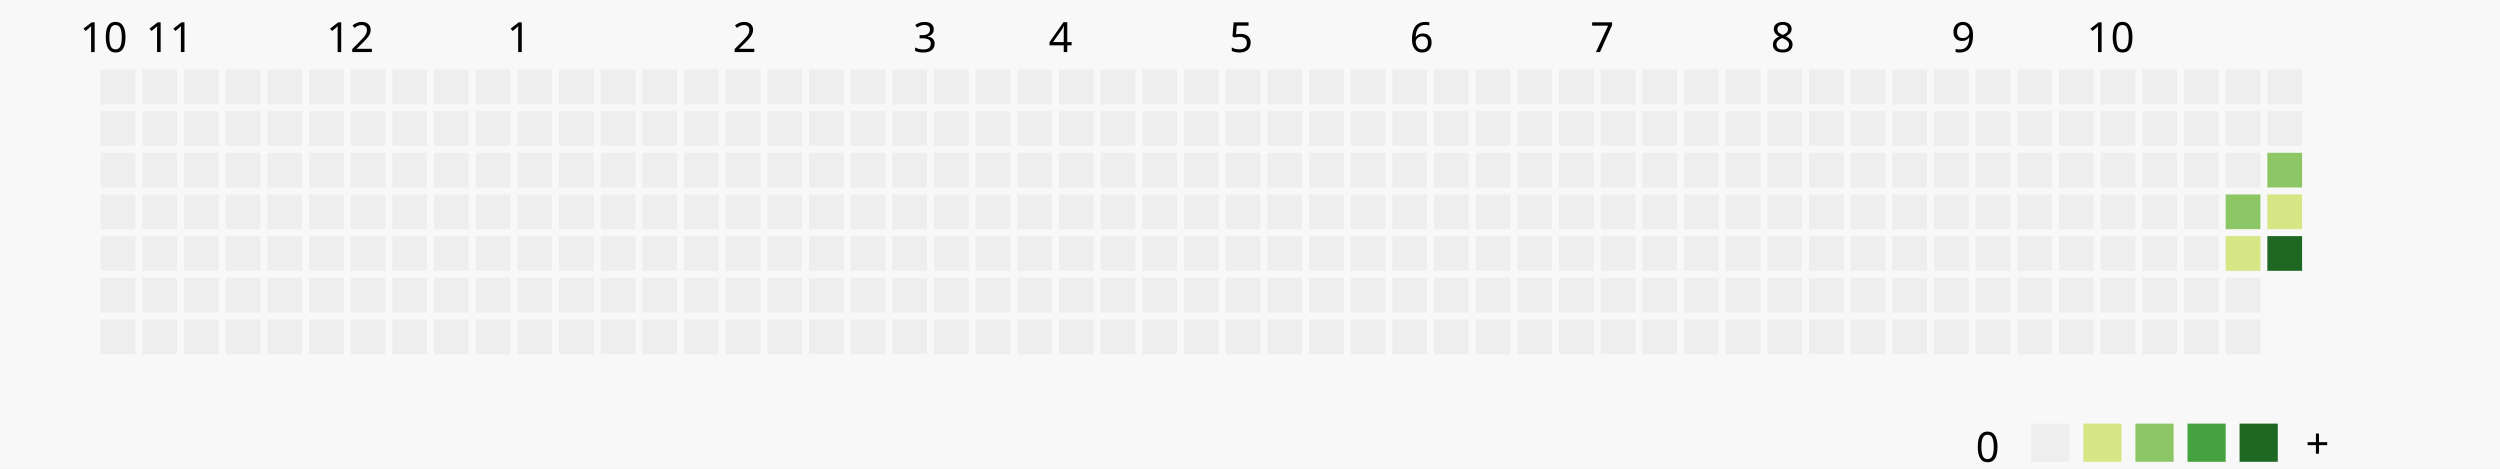
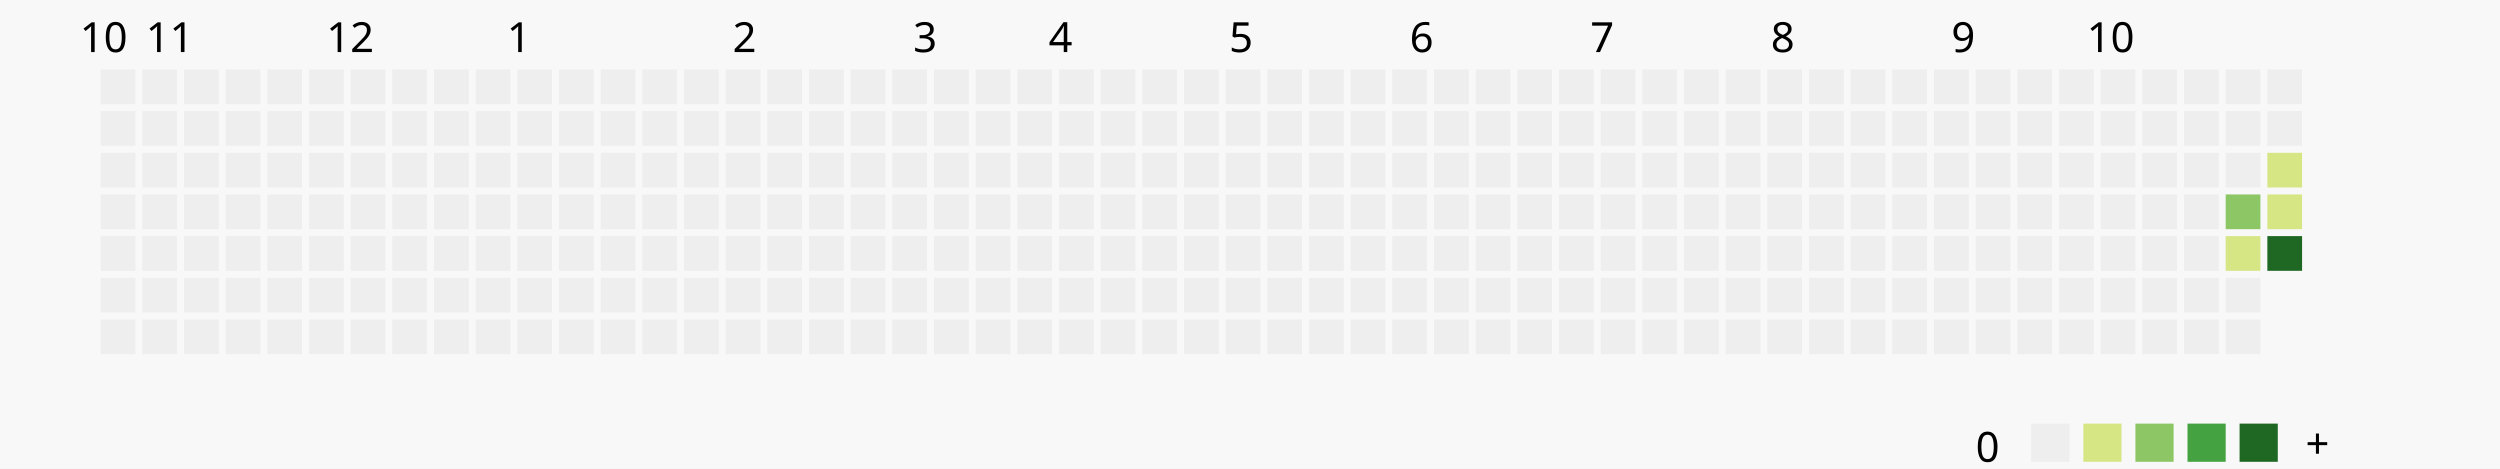
<svg xmlns="http://www.w3.org/2000/svg" width="720" height="135">
  <rect x="0" y="0" width="720" height="135" fill="white" fill-opacity="0.5" stroke="none" />
  <g transform="translate(16, 20)">
    <g transform="translate(0, 0)">
      <rect class="day" width="10" height="10" x="13" y="0" fill="#eeeeee" data-count="0" data-date="2017-10-22" />
      <rect class="day" width="10" height="10" x="13" y="12" fill="#eeeeee" data-count="0" data-date="2017-10-23" />
      <rect class="day" width="10" height="10" x="13" y="24" fill="#eeeeee" data-count="0" data-date="2017-10-24" />
      <rect class="day" width="10" height="10" x="13" y="36" fill="#eeeeee" data-count="0" data-date="2017-10-25" />
      <rect class="day" width="10" height="10" x="13" y="48" fill="#eeeeee" data-count="0" data-date="2017-10-26" />
      <rect class="day" width="10" height="10" x="13" y="60" fill="#eeeeee" data-count="0" data-date="2017-10-27" />
      <rect class="day" width="10" height="10" x="13" y="72" fill="#eeeeee" data-count="0" data-date="2017-10-28" />
    </g>
    <g transform="translate(13, 0)">
      <rect class="day" width="10" height="10" x="12" y="0" fill="#eeeeee" data-count="0" data-date="2017-10-29" />
      <rect class="day" width="10" height="10" x="12" y="12" fill="#eeeeee" data-count="0" data-date="2017-10-30" />
      <rect class="day" width="10" height="10" x="12" y="24" fill="#eeeeee" data-count="0" data-date="2017-10-31" />
      <rect class="day" width="10" height="10" x="12" y="36" fill="#eeeeee" data-count="0" data-date="2017-11-01" />
      <rect class="day" width="10" height="10" x="12" y="48" fill="#eeeeee" data-count="0" data-date="2017-11-02" />
      <rect class="day" width="10" height="10" x="12" y="60" fill="#eeeeee" data-count="0" data-date="2017-11-03" />
      <rect class="day" width="10" height="10" x="12" y="72" fill="#eeeeee" data-count="0" data-date="2017-11-04" />
    </g>
    <g transform="translate(26, 0)">
      <rect class="day" width="10" height="10" x="11" y="0" fill="#eeeeee" data-count="0" data-date="2017-11-05" />
      <rect class="day" width="10" height="10" x="11" y="12" fill="#eeeeee" data-count="0" data-date="2017-11-06" />
      <rect class="day" width="10" height="10" x="11" y="24" fill="#eeeeee" data-count="0" data-date="2017-11-07" />
      <rect class="day" width="10" height="10" x="11" y="36" fill="#eeeeee" data-count="0" data-date="2017-11-08" />
      <rect class="day" width="10" height="10" x="11" y="48" fill="#eeeeee" data-count="0" data-date="2017-11-09" />
      <rect class="day" width="10" height="10" x="11" y="60" fill="#eeeeee" data-count="0" data-date="2017-11-10" />
      <rect class="day" width="10" height="10" x="11" y="72" fill="#eeeeee" data-count="0" data-date="2017-11-11" />
    </g>
    <g transform="translate(39, 0)">
      <rect class="day" width="10" height="10" x="10" y="0" fill="#eeeeee" data-count="0" data-date="2017-11-12" />
      <rect class="day" width="10" height="10" x="10" y="12" fill="#eeeeee" data-count="0" data-date="2017-11-13" />
      <rect class="day" width="10" height="10" x="10" y="24" fill="#eeeeee" data-count="0" data-date="2017-11-14" />
      <rect class="day" width="10" height="10" x="10" y="36" fill="#eeeeee" data-count="0" data-date="2017-11-15" />
      <rect class="day" width="10" height="10" x="10" y="48" fill="#eeeeee" data-count="0" data-date="2017-11-16" />
      <rect class="day" width="10" height="10" x="10" y="60" fill="#eeeeee" data-count="0" data-date="2017-11-17" />
      <rect class="day" width="10" height="10" x="10" y="72" fill="#eeeeee" data-count="0" data-date="2017-11-18" />
    </g>
    <g transform="translate(52, 0)">
      <rect class="day" width="10" height="10" x="9" y="0" fill="#eeeeee" data-count="0" data-date="2017-11-19" />
      <rect class="day" width="10" height="10" x="9" y="12" fill="#eeeeee" data-count="0" data-date="2017-11-20" />
      <rect class="day" width="10" height="10" x="9" y="24" fill="#eeeeee" data-count="0" data-date="2017-11-21" />
      <rect class="day" width="10" height="10" x="9" y="36" fill="#eeeeee" data-count="0" data-date="2017-11-22" />
      <rect class="day" width="10" height="10" x="9" y="48" fill="#eeeeee" data-count="0" data-date="2017-11-23" />
      <rect class="day" width="10" height="10" x="9" y="60" fill="#eeeeee" data-count="0" data-date="2017-11-24" />
      <rect class="day" width="10" height="10" x="9" y="72" fill="#eeeeee" data-count="0" data-date="2017-11-25" />
    </g>
    <g transform="translate(65, 0)">
      <rect class="day" width="10" height="10" x="8" y="0" fill="#eeeeee" data-count="0" data-date="2017-11-26" />
      <rect class="day" width="10" height="10" x="8" y="12" fill="#eeeeee" data-count="0" data-date="2017-11-27" />
      <rect class="day" width="10" height="10" x="8" y="24" fill="#eeeeee" data-count="0" data-date="2017-11-28" />
      <rect class="day" width="10" height="10" x="8" y="36" fill="#eeeeee" data-count="0" data-date="2017-11-29" />
      <rect class="day" width="10" height="10" x="8" y="48" fill="#eeeeee" data-count="0" data-date="2017-11-30" />
      <rect class="day" width="10" height="10" x="8" y="60" fill="#eeeeee" data-count="0" data-date="2017-12-01" />
      <rect class="day" width="10" height="10" x="8" y="72" fill="#eeeeee" data-count="0" data-date="2017-12-02" />
    </g>
    <g transform="translate(78, 0)">
      <rect class="day" width="10" height="10" x="7" y="0" fill="#eeeeee" data-count="0" data-date="2017-12-03" />
      <rect class="day" width="10" height="10" x="7" y="12" fill="#eeeeee" data-count="0" data-date="2017-12-04" />
      <rect class="day" width="10" height="10" x="7" y="24" fill="#eeeeee" data-count="0" data-date="2017-12-05" />
      <rect class="day" width="10" height="10" x="7" y="36" fill="#eeeeee" data-count="0" data-date="2017-12-06" />
      <rect class="day" width="10" height="10" x="7" y="48" fill="#eeeeee" data-count="0" data-date="2017-12-07" />
      <rect class="day" width="10" height="10" x="7" y="60" fill="#eeeeee" data-count="0" data-date="2017-12-08" />
      <rect class="day" width="10" height="10" x="7" y="72" fill="#eeeeee" data-count="0" data-date="2017-12-09" />
    </g>
    <g transform="translate(91, 0)">
      <rect class="day" width="10" height="10" x="6" y="0" fill="#eeeeee" data-count="0" data-date="2017-12-10" />
      <rect class="day" width="10" height="10" x="6" y="12" fill="#eeeeee" data-count="0" data-date="2017-12-11" />
      <rect class="day" width="10" height="10" x="6" y="24" fill="#eeeeee" data-count="0" data-date="2017-12-12" />
      <rect class="day" width="10" height="10" x="6" y="36" fill="#eeeeee" data-count="0" data-date="2017-12-13" />
      <rect class="day" width="10" height="10" x="6" y="48" fill="#eeeeee" data-count="0" data-date="2017-12-14" />
      <rect class="day" width="10" height="10" x="6" y="60" fill="#eeeeee" data-count="0" data-date="2017-12-15" />
      <rect class="day" width="10" height="10" x="6" y="72" fill="#eeeeee" data-count="0" data-date="2017-12-16" />
    </g>
    <g transform="translate(104, 0)">
      <rect class="day" width="10" height="10" x="5" y="0" fill="#eeeeee" data-count="0" data-date="2017-12-17" />
      <rect class="day" width="10" height="10" x="5" y="12" fill="#eeeeee" data-count="0" data-date="2017-12-18" />
      <rect class="day" width="10" height="10" x="5" y="24" fill="#eeeeee" data-count="0" data-date="2017-12-19" />
      <rect class="day" width="10" height="10" x="5" y="36" fill="#eeeeee" data-count="0" data-date="2017-12-20" />
      <rect class="day" width="10" height="10" x="5" y="48" fill="#eeeeee" data-count="0" data-date="2017-12-21" />
      <rect class="day" width="10" height="10" x="5" y="60" fill="#eeeeee" data-count="0" data-date="2017-12-22" />
      <rect class="day" width="10" height="10" x="5" y="72" fill="#eeeeee" data-count="0" data-date="2017-12-23" />
    </g>
    <g transform="translate(117, 0)">
      <rect class="day" width="10" height="10" x="4" y="0" fill="#eeeeee" data-count="0" data-date="2017-12-24" />
      <rect class="day" width="10" height="10" x="4" y="12" fill="#eeeeee" data-count="0" data-date="2017-12-25" />
      <rect class="day" width="10" height="10" x="4" y="24" fill="#eeeeee" data-count="0" data-date="2017-12-26" />
      <rect class="day" width="10" height="10" x="4" y="36" fill="#eeeeee" data-count="0" data-date="2017-12-27" />
      <rect class="day" width="10" height="10" x="4" y="48" fill="#eeeeee" data-count="0" data-date="2017-12-28" />
      <rect class="day" width="10" height="10" x="4" y="60" fill="#eeeeee" data-count="0" data-date="2017-12-29" />
      <rect class="day" width="10" height="10" x="4" y="72" fill="#eeeeee" data-count="0" data-date="2017-12-30" />
    </g>
    <g transform="translate(130, 0)">
      <rect class="day" width="10" height="10" x="3" y="0" fill="#eeeeee" data-count="0" data-date="2017-12-31" />
      <rect class="day" width="10" height="10" x="3" y="12" fill="#eeeeee" data-count="0" data-date="2018-01-01" />
      <rect class="day" width="10" height="10" x="3" y="24" fill="#eeeeee" data-count="0" data-date="2018-01-02" />
      <rect class="day" width="10" height="10" x="3" y="36" fill="#eeeeee" data-count="0" data-date="2018-01-03" />
      <rect class="day" width="10" height="10" x="3" y="48" fill="#eeeeee" data-count="0" data-date="2018-01-04" />
      <rect class="day" width="10" height="10" x="3" y="60" fill="#eeeeee" data-count="0" data-date="2018-01-05" />
      <rect class="day" width="10" height="10" x="3" y="72" fill="#eeeeee" data-count="0" data-date="2018-01-06" />
    </g>
    <g transform="translate(143, 0)">
      <rect class="day" width="10" height="10" x="2" y="0" fill="#eeeeee" data-count="0" data-date="2018-01-07" />
      <rect class="day" width="10" height="10" x="2" y="12" fill="#eeeeee" data-count="0" data-date="2018-01-08" />
      <rect class="day" width="10" height="10" x="2" y="24" fill="#eeeeee" data-count="0" data-date="2018-01-09" />
      <rect class="day" width="10" height="10" x="2" y="36" fill="#eeeeee" data-count="0" data-date="2018-01-10" />
      <rect class="day" width="10" height="10" x="2" y="48" fill="#eeeeee" data-count="0" data-date="2018-01-11" />
      <rect class="day" width="10" height="10" x="2" y="60" fill="#eeeeee" data-count="0" data-date="2018-01-12" />
      <rect class="day" width="10" height="10" x="2" y="72" fill="#eeeeee" data-count="0" data-date="2018-01-13" />
    </g>
    <g transform="translate(156, 0)">
      <rect class="day" width="10" height="10" x="1" y="0" fill="#eeeeee" data-count="0" data-date="2018-01-14" />
      <rect class="day" width="10" height="10" x="1" y="12" fill="#eeeeee" data-count="0" data-date="2018-01-15" />
      <rect class="day" width="10" height="10" x="1" y="24" fill="#eeeeee" data-count="0" data-date="2018-01-16" />
      <rect class="day" width="10" height="10" x="1" y="36" fill="#eeeeee" data-count="0" data-date="2018-01-17" />
      <rect class="day" width="10" height="10" x="1" y="48" fill="#eeeeee" data-count="0" data-date="2018-01-18" />
      <rect class="day" width="10" height="10" x="1" y="60" fill="#eeeeee" data-count="0" data-date="2018-01-19" />
      <rect class="day" width="10" height="10" x="1" y="72" fill="#eeeeee" data-count="0" data-date="2018-01-20" />
    </g>
    <g transform="translate(169, 0)">
      <rect class="day" width="10" height="10" x="0" y="0" fill="#eeeeee" data-count="0" data-date="2018-01-21" />
      <rect class="day" width="10" height="10" x="0" y="12" fill="#eeeeee" data-count="0" data-date="2018-01-22" />
      <rect class="day" width="10" height="10" x="0" y="24" fill="#eeeeee" data-count="0" data-date="2018-01-23" />
      <rect class="day" width="10" height="10" x="0" y="36" fill="#eeeeee" data-count="0" data-date="2018-01-24" />
      <rect class="day" width="10" height="10" x="0" y="48" fill="#eeeeee" data-count="0" data-date="2018-01-25" />
      <rect class="day" width="10" height="10" x="0" y="60" fill="#eeeeee" data-count="0" data-date="2018-01-26" />
      <rect class="day" width="10" height="10" x="0" y="72" fill="#eeeeee" data-count="0" data-date="2018-01-27" />
    </g>
    <g transform="translate(182, 0)">
      <rect class="day" width="10" height="10" x="-1" y="0" fill="#eeeeee" data-count="0" data-date="2018-01-28" />
      <rect class="day" width="10" height="10" x="-1" y="12" fill="#eeeeee" data-count="0" data-date="2018-01-29" />
      <rect class="day" width="10" height="10" x="-1" y="24" fill="#eeeeee" data-count="0" data-date="2018-01-30" />
      <rect class="day" width="10" height="10" x="-1" y="36" fill="#eeeeee" data-count="0" data-date="2018-01-31" />
      <rect class="day" width="10" height="10" x="-1" y="48" fill="#eeeeee" data-count="0" data-date="2018-02-01" />
      <rect class="day" width="10" height="10" x="-1" y="60" fill="#eeeeee" data-count="0" data-date="2018-02-02" />
      <rect class="day" width="10" height="10" x="-1" y="72" fill="#eeeeee" data-count="0" data-date="2018-02-03" />
    </g>
    <g transform="translate(195, 0)">
      <rect class="day" width="10" height="10" x="-2" y="0" fill="#eeeeee" data-count="0" data-date="2018-02-04" />
      <rect class="day" width="10" height="10" x="-2" y="12" fill="#eeeeee" data-count="0" data-date="2018-02-05" />
      <rect class="day" width="10" height="10" x="-2" y="24" fill="#eeeeee" data-count="0" data-date="2018-02-06" />
      <rect class="day" width="10" height="10" x="-2" y="36" fill="#eeeeee" data-count="0" data-date="2018-02-07" />
      <rect class="day" width="10" height="10" x="-2" y="48" fill="#eeeeee" data-count="0" data-date="2018-02-08" />
      <rect class="day" width="10" height="10" x="-2" y="60" fill="#eeeeee" data-count="0" data-date="2018-02-09" />
      <rect class="day" width="10" height="10" x="-2" y="72" fill="#eeeeee" data-count="0" data-date="2018-02-10" />
    </g>
    <g transform="translate(208, 0)">
      <rect class="day" width="10" height="10" x="-3" y="0" fill="#eeeeee" data-count="0" data-date="2018-02-11" />
      <rect class="day" width="10" height="10" x="-3" y="12" fill="#eeeeee" data-count="0" data-date="2018-02-12" />
      <rect class="day" width="10" height="10" x="-3" y="24" fill="#eeeeee" data-count="0" data-date="2018-02-13" />
      <rect class="day" width="10" height="10" x="-3" y="36" fill="#eeeeee" data-count="0" data-date="2018-02-14" />
      <rect class="day" width="10" height="10" x="-3" y="48" fill="#eeeeee" data-count="0" data-date="2018-02-15" />
      <rect class="day" width="10" height="10" x="-3" y="60" fill="#eeeeee" data-count="0" data-date="2018-02-16" />
      <rect class="day" width="10" height="10" x="-3" y="72" fill="#eeeeee" data-count="0" data-date="2018-02-17" />
    </g>
    <g transform="translate(221, 0)">
      <rect class="day" width="10" height="10" x="-4" y="0" fill="#eeeeee" data-count="0" data-date="2018-02-18" />
      <rect class="day" width="10" height="10" x="-4" y="12" fill="#eeeeee" data-count="0" data-date="2018-02-19" />
      <rect class="day" width="10" height="10" x="-4" y="24" fill="#eeeeee" data-count="0" data-date="2018-02-20" />
      <rect class="day" width="10" height="10" x="-4" y="36" fill="#eeeeee" data-count="0" data-date="2018-02-21" />
      <rect class="day" width="10" height="10" x="-4" y="48" fill="#eeeeee" data-count="0" data-date="2018-02-22" />
      <rect class="day" width="10" height="10" x="-4" y="60" fill="#eeeeee" data-count="0" data-date="2018-02-23" />
      <rect class="day" width="10" height="10" x="-4" y="72" fill="#eeeeee" data-count="0" data-date="2018-02-24" />
    </g>
    <g transform="translate(234, 0)">
      <rect class="day" width="10" height="10" x="-5" y="0" fill="#eeeeee" data-count="0" data-date="2018-02-25" />
      <rect class="day" width="10" height="10" x="-5" y="12" fill="#eeeeee" data-count="0" data-date="2018-02-26" />
      <rect class="day" width="10" height="10" x="-5" y="24" fill="#eeeeee" data-count="0" data-date="2018-02-27" />
      <rect class="day" width="10" height="10" x="-5" y="36" fill="#eeeeee" data-count="0" data-date="2018-02-28" />
      <rect class="day" width="10" height="10" x="-5" y="48" fill="#eeeeee" data-count="0" data-date="2018-03-01" />
      <rect class="day" width="10" height="10" x="-5" y="60" fill="#eeeeee" data-count="0" data-date="2018-03-02" />
      <rect class="day" width="10" height="10" x="-5" y="72" fill="#eeeeee" data-count="0" data-date="2018-03-03" />
    </g>
    <g transform="translate(247, 0)">
      <rect class="day" width="10" height="10" x="-6" y="0" fill="#eeeeee" data-count="0" data-date="2018-03-04" />
      <rect class="day" width="10" height="10" x="-6" y="12" fill="#eeeeee" data-count="0" data-date="2018-03-05" />
      <rect class="day" width="10" height="10" x="-6" y="24" fill="#eeeeee" data-count="0" data-date="2018-03-06" />
      <rect class="day" width="10" height="10" x="-6" y="36" fill="#eeeeee" data-count="0" data-date="2018-03-07" />
      <rect class="day" width="10" height="10" x="-6" y="48" fill="#eeeeee" data-count="0" data-date="2018-03-08" />
      <rect class="day" width="10" height="10" x="-6" y="60" fill="#eeeeee" data-count="0" data-date="2018-03-09" />
      <rect class="day" width="10" height="10" x="-6" y="72" fill="#eeeeee" data-count="0" data-date="2018-03-10" />
    </g>
    <g transform="translate(260, 0)">
      <rect class="day" width="10" height="10" x="-7" y="0" fill="#eeeeee" data-count="0" data-date="2018-03-11" />
      <rect class="day" width="10" height="10" x="-7" y="12" fill="#eeeeee" data-count="0" data-date="2018-03-12" />
      <rect class="day" width="10" height="10" x="-7" y="24" fill="#eeeeee" data-count="0" data-date="2018-03-13" />
      <rect class="day" width="10" height="10" x="-7" y="36" fill="#eeeeee" data-count="0" data-date="2018-03-14" />
      <rect class="day" width="10" height="10" x="-7" y="48" fill="#eeeeee" data-count="0" data-date="2018-03-15" />
      <rect class="day" width="10" height="10" x="-7" y="60" fill="#eeeeee" data-count="0" data-date="2018-03-16" />
      <rect class="day" width="10" height="10" x="-7" y="72" fill="#eeeeee" data-count="0" data-date="2018-03-17" />
    </g>
    <g transform="translate(273, 0)">
      <rect class="day" width="10" height="10" x="-8" y="0" fill="#eeeeee" data-count="0" data-date="2018-03-18" />
      <rect class="day" width="10" height="10" x="-8" y="12" fill="#eeeeee" data-count="0" data-date="2018-03-19" />
      <rect class="day" width="10" height="10" x="-8" y="24" fill="#eeeeee" data-count="0" data-date="2018-03-20" />
      <rect class="day" width="10" height="10" x="-8" y="36" fill="#eeeeee" data-count="0" data-date="2018-03-21" />
      <rect class="day" width="10" height="10" x="-8" y="48" fill="#eeeeee" data-count="0" data-date="2018-03-22" />
      <rect class="day" width="10" height="10" x="-8" y="60" fill="#eeeeee" data-count="0" data-date="2018-03-23" />
      <rect class="day" width="10" height="10" x="-8" y="72" fill="#eeeeee" data-count="0" data-date="2018-03-24" />
    </g>
    <g transform="translate(286, 0)">
      <rect class="day" width="10" height="10" x="-9" y="0" fill="#eeeeee" data-count="0" data-date="2018-03-25" />
      <rect class="day" width="10" height="10" x="-9" y="12" fill="#eeeeee" data-count="0" data-date="2018-03-26" />
      <rect class="day" width="10" height="10" x="-9" y="24" fill="#eeeeee" data-count="0" data-date="2018-03-27" />
      <rect class="day" width="10" height="10" x="-9" y="36" fill="#eeeeee" data-count="0" data-date="2018-03-28" />
      <rect class="day" width="10" height="10" x="-9" y="48" fill="#eeeeee" data-count="0" data-date="2018-03-29" />
      <rect class="day" width="10" height="10" x="-9" y="60" fill="#eeeeee" data-count="0" data-date="2018-03-30" />
      <rect class="day" width="10" height="10" x="-9" y="72" fill="#eeeeee" data-count="0" data-date="2018-03-31" />
    </g>
    <g transform="translate(299, 0)">
      <rect class="day" width="10" height="10" x="-10" y="0" fill="#eeeeee" data-count="0" data-date="2018-04-01" />
      <rect class="day" width="10" height="10" x="-10" y="12" fill="#eeeeee" data-count="0" data-date="2018-04-02" />
      <rect class="day" width="10" height="10" x="-10" y="24" fill="#eeeeee" data-count="0" data-date="2018-04-03" />
      <rect class="day" width="10" height="10" x="-10" y="36" fill="#eeeeee" data-count="0" data-date="2018-04-04" />
      <rect class="day" width="10" height="10" x="-10" y="48" fill="#eeeeee" data-count="0" data-date="2018-04-05" />
      <rect class="day" width="10" height="10" x="-10" y="60" fill="#eeeeee" data-count="0" data-date="2018-04-06" />
      <rect class="day" width="10" height="10" x="-10" y="72" fill="#eeeeee" data-count="0" data-date="2018-04-07" />
    </g>
    <g transform="translate(312, 0)">
      <rect class="day" width="10" height="10" x="-11" y="0" fill="#eeeeee" data-count="0" data-date="2018-04-08" />
      <rect class="day" width="10" height="10" x="-11" y="12" fill="#eeeeee" data-count="0" data-date="2018-04-09" />
      <rect class="day" width="10" height="10" x="-11" y="24" fill="#eeeeee" data-count="0" data-date="2018-04-10" />
      <rect class="day" width="10" height="10" x="-11" y="36" fill="#eeeeee" data-count="0" data-date="2018-04-11" />
      <rect class="day" width="10" height="10" x="-11" y="48" fill="#eeeeee" data-count="0" data-date="2018-04-12" />
      <rect class="day" width="10" height="10" x="-11" y="60" fill="#eeeeee" data-count="0" data-date="2018-04-13" />
      <rect class="day" width="10" height="10" x="-11" y="72" fill="#eeeeee" data-count="0" data-date="2018-04-14" />
    </g>
    <g transform="translate(325, 0)">
      <rect class="day" width="10" height="10" x="-12" y="0" fill="#eeeeee" data-count="0" data-date="2018-04-15" />
      <rect class="day" width="10" height="10" x="-12" y="12" fill="#eeeeee" data-count="0" data-date="2018-04-16" />
      <rect class="day" width="10" height="10" x="-12" y="24" fill="#eeeeee" data-count="0" data-date="2018-04-17" />
      <rect class="day" width="10" height="10" x="-12" y="36" fill="#eeeeee" data-count="0" data-date="2018-04-18" />
      <rect class="day" width="10" height="10" x="-12" y="48" fill="#eeeeee" data-count="0" data-date="2018-04-19" />
      <rect class="day" width="10" height="10" x="-12" y="60" fill="#eeeeee" data-count="0" data-date="2018-04-20" />
      <rect class="day" width="10" height="10" x="-12" y="72" fill="#eeeeee" data-count="0" data-date="2018-04-21" />
    </g>
    <g transform="translate(338, 0)">
      <rect class="day" width="10" height="10" x="-13" y="0" fill="#eeeeee" data-count="0" data-date="2018-04-22" />
      <rect class="day" width="10" height="10" x="-13" y="12" fill="#eeeeee" data-count="0" data-date="2018-04-23" />
      <rect class="day" width="10" height="10" x="-13" y="24" fill="#eeeeee" data-count="0" data-date="2018-04-24" />
      <rect class="day" width="10" height="10" x="-13" y="36" fill="#eeeeee" data-count="0" data-date="2018-04-25" />
      <rect class="day" width="10" height="10" x="-13" y="48" fill="#eeeeee" data-count="0" data-date="2018-04-26" />
      <rect class="day" width="10" height="10" x="-13" y="60" fill="#eeeeee" data-count="0" data-date="2018-04-27" />
      <rect class="day" width="10" height="10" x="-13" y="72" fill="#eeeeee" data-count="0" data-date="2018-04-28" />
    </g>
    <g transform="translate(351, 0)">
      <rect class="day" width="10" height="10" x="-14" y="0" fill="#eeeeee" data-count="0" data-date="2018-04-29" />
      <rect class="day" width="10" height="10" x="-14" y="12" fill="#eeeeee" data-count="0" data-date="2018-04-30" />
      <rect class="day" width="10" height="10" x="-14" y="24" fill="#eeeeee" data-count="0" data-date="2018-05-01" />
      <rect class="day" width="10" height="10" x="-14" y="36" fill="#eeeeee" data-count="0" data-date="2018-05-02" />
      <rect class="day" width="10" height="10" x="-14" y="48" fill="#eeeeee" data-count="0" data-date="2018-05-03" />
      <rect class="day" width="10" height="10" x="-14" y="60" fill="#eeeeee" data-count="0" data-date="2018-05-04" />
      <rect class="day" width="10" height="10" x="-14" y="72" fill="#eeeeee" data-count="0" data-date="2018-05-05" />
    </g>
    <g transform="translate(364, 0)">
      <rect class="day" width="10" height="10" x="-15" y="0" fill="#eeeeee" data-count="0" data-date="2018-05-06" />
      <rect class="day" width="10" height="10" x="-15" y="12" fill="#eeeeee" data-count="0" data-date="2018-05-07" />
      <rect class="day" width="10" height="10" x="-15" y="24" fill="#eeeeee" data-count="0" data-date="2018-05-08" />
      <rect class="day" width="10" height="10" x="-15" y="36" fill="#eeeeee" data-count="0" data-date="2018-05-09" />
      <rect class="day" width="10" height="10" x="-15" y="48" fill="#eeeeee" data-count="0" data-date="2018-05-10" />
      <rect class="day" width="10" height="10" x="-15" y="60" fill="#eeeeee" data-count="0" data-date="2018-05-11" />
      <rect class="day" width="10" height="10" x="-15" y="72" fill="#eeeeee" data-count="0" data-date="2018-05-12" />
    </g>
    <g transform="translate(377, 0)">
      <rect class="day" width="10" height="10" x="-16" y="0" fill="#eeeeee" data-count="0" data-date="2018-05-13" />
      <rect class="day" width="10" height="10" x="-16" y="12" fill="#eeeeee" data-count="0" data-date="2018-05-14" />
      <rect class="day" width="10" height="10" x="-16" y="24" fill="#eeeeee" data-count="0" data-date="2018-05-15" />
      <rect class="day" width="10" height="10" x="-16" y="36" fill="#eeeeee" data-count="0" data-date="2018-05-16" />
      <rect class="day" width="10" height="10" x="-16" y="48" fill="#eeeeee" data-count="0" data-date="2018-05-17" />
      <rect class="day" width="10" height="10" x="-16" y="60" fill="#eeeeee" data-count="0" data-date="2018-05-18" />
      <rect class="day" width="10" height="10" x="-16" y="72" fill="#eeeeee" data-count="0" data-date="2018-05-19" />
    </g>
    <g transform="translate(390, 0)">
      <rect class="day" width="10" height="10" x="-17" y="0" fill="#eeeeee" data-count="0" data-date="2018-05-20" />
      <rect class="day" width="10" height="10" x="-17" y="12" fill="#eeeeee" data-count="0" data-date="2018-05-21" />
      <rect class="day" width="10" height="10" x="-17" y="24" fill="#eeeeee" data-count="0" data-date="2018-05-22" />
      <rect class="day" width="10" height="10" x="-17" y="36" fill="#eeeeee" data-count="0" data-date="2018-05-23" />
      <rect class="day" width="10" height="10" x="-17" y="48" fill="#eeeeee" data-count="0" data-date="2018-05-24" />
      <rect class="day" width="10" height="10" x="-17" y="60" fill="#eeeeee" data-count="0" data-date="2018-05-25" />
      <rect class="day" width="10" height="10" x="-17" y="72" fill="#eeeeee" data-count="0" data-date="2018-05-26" />
    </g>
    <g transform="translate(403, 0)">
      <rect class="day" width="10" height="10" x="-18" y="0" fill="#eeeeee" data-count="0" data-date="2018-05-27" />
      <rect class="day" width="10" height="10" x="-18" y="12" fill="#eeeeee" data-count="0" data-date="2018-05-28" />
      <rect class="day" width="10" height="10" x="-18" y="24" fill="#eeeeee" data-count="0" data-date="2018-05-29" />
      <rect class="day" width="10" height="10" x="-18" y="36" fill="#eeeeee" data-count="0" data-date="2018-05-30" />
      <rect class="day" width="10" height="10" x="-18" y="48" fill="#eeeeee" data-count="0" data-date="2018-05-31" />
      <rect class="day" width="10" height="10" x="-18" y="60" fill="#eeeeee" data-count="0" data-date="2018-06-01" />
      <rect class="day" width="10" height="10" x="-18" y="72" fill="#eeeeee" data-count="0" data-date="2018-06-02" />
    </g>
    <g transform="translate(416, 0)">
      <rect class="day" width="10" height="10" x="-19" y="0" fill="#eeeeee" data-count="0" data-date="2018-06-03" />
      <rect class="day" width="10" height="10" x="-19" y="12" fill="#eeeeee" data-count="0" data-date="2018-06-04" />
      <rect class="day" width="10" height="10" x="-19" y="24" fill="#eeeeee" data-count="0" data-date="2018-06-05" />
      <rect class="day" width="10" height="10" x="-19" y="36" fill="#eeeeee" data-count="0" data-date="2018-06-06" />
      <rect class="day" width="10" height="10" x="-19" y="48" fill="#eeeeee" data-count="0" data-date="2018-06-07" />
      <rect class="day" width="10" height="10" x="-19" y="60" fill="#eeeeee" data-count="0" data-date="2018-06-08" />
      <rect class="day" width="10" height="10" x="-19" y="72" fill="#eeeeee" data-count="0" data-date="2018-06-09" />
    </g>
    <g transform="translate(429, 0)">
      <rect class="day" width="10" height="10" x="-20" y="0" fill="#eeeeee" data-count="0" data-date="2018-06-10" />
      <rect class="day" width="10" height="10" x="-20" y="12" fill="#eeeeee" data-count="0" data-date="2018-06-11" />
      <rect class="day" width="10" height="10" x="-20" y="24" fill="#eeeeee" data-count="0" data-date="2018-06-12" />
      <rect class="day" width="10" height="10" x="-20" y="36" fill="#eeeeee" data-count="0" data-date="2018-06-13" />
      <rect class="day" width="10" height="10" x="-20" y="48" fill="#eeeeee" data-count="0" data-date="2018-06-14" />
      <rect class="day" width="10" height="10" x="-20" y="60" fill="#eeeeee" data-count="0" data-date="2018-06-15" />
      <rect class="day" width="10" height="10" x="-20" y="72" fill="#eeeeee" data-count="0" data-date="2018-06-16" />
    </g>
    <g transform="translate(442, 0)">
      <rect class="day" width="10" height="10" x="-21" y="0" fill="#eeeeee" data-count="0" data-date="2018-06-17" />
      <rect class="day" width="10" height="10" x="-21" y="12" fill="#eeeeee" data-count="0" data-date="2018-06-18" />
      <rect class="day" width="10" height="10" x="-21" y="24" fill="#eeeeee" data-count="0" data-date="2018-06-19" />
      <rect class="day" width="10" height="10" x="-21" y="36" fill="#eeeeee" data-count="0" data-date="2018-06-20" />
      <rect class="day" width="10" height="10" x="-21" y="48" fill="#eeeeee" data-count="0" data-date="2018-06-21" />
      <rect class="day" width="10" height="10" x="-21" y="60" fill="#eeeeee" data-count="0" data-date="2018-06-22" />
      <rect class="day" width="10" height="10" x="-21" y="72" fill="#eeeeee" data-count="0" data-date="2018-06-23" />
    </g>
    <g transform="translate(455, 0)">
      <rect class="day" width="10" height="10" x="-22" y="0" fill="#eeeeee" data-count="0" data-date="2018-06-24" />
      <rect class="day" width="10" height="10" x="-22" y="12" fill="#eeeeee" data-count="0" data-date="2018-06-25" />
      <rect class="day" width="10" height="10" x="-22" y="24" fill="#eeeeee" data-count="0" data-date="2018-06-26" />
      <rect class="day" width="10" height="10" x="-22" y="36" fill="#eeeeee" data-count="0" data-date="2018-06-27" />
      <rect class="day" width="10" height="10" x="-22" y="48" fill="#eeeeee" data-count="0" data-date="2018-06-28" />
      <rect class="day" width="10" height="10" x="-22" y="60" fill="#eeeeee" data-count="0" data-date="2018-06-29" />
      <rect class="day" width="10" height="10" x="-22" y="72" fill="#eeeeee" data-count="0" data-date="2018-06-30" />
    </g>
    <g transform="translate(468, 0)">
      <rect class="day" width="10" height="10" x="-23" y="0" fill="#eeeeee" data-count="0" data-date="2018-07-01" />
      <rect class="day" width="10" height="10" x="-23" y="12" fill="#eeeeee" data-count="0" data-date="2018-07-02" />
      <rect class="day" width="10" height="10" x="-23" y="24" fill="#eeeeee" data-count="0" data-date="2018-07-03" />
      <rect class="day" width="10" height="10" x="-23" y="36" fill="#eeeeee" data-count="0" data-date="2018-07-04" />
      <rect class="day" width="10" height="10" x="-23" y="48" fill="#eeeeee" data-count="0" data-date="2018-07-05" />
      <rect class="day" width="10" height="10" x="-23" y="60" fill="#eeeeee" data-count="0" data-date="2018-07-06" />
      <rect class="day" width="10" height="10" x="-23" y="72" fill="#eeeeee" data-count="0" data-date="2018-07-07" />
    </g>
    <g transform="translate(481, 0)">
      <rect class="day" width="10" height="10" x="-24" y="0" fill="#eeeeee" data-count="0" data-date="2018-07-08" />
      <rect class="day" width="10" height="10" x="-24" y="12" fill="#eeeeee" data-count="0" data-date="2018-07-09" />
      <rect class="day" width="10" height="10" x="-24" y="24" fill="#eeeeee" data-count="0" data-date="2018-07-10" />
      <rect class="day" width="10" height="10" x="-24" y="36" fill="#eeeeee" data-count="0" data-date="2018-07-11" />
      <rect class="day" width="10" height="10" x="-24" y="48" fill="#eeeeee" data-count="0" data-date="2018-07-12" />
      <rect class="day" width="10" height="10" x="-24" y="60" fill="#eeeeee" data-count="0" data-date="2018-07-13" />
      <rect class="day" width="10" height="10" x="-24" y="72" fill="#eeeeee" data-count="0" data-date="2018-07-14" />
    </g>
    <g transform="translate(494, 0)">
      <rect class="day" width="10" height="10" x="-25" y="0" fill="#eeeeee" data-count="0" data-date="2018-07-15" />
      <rect class="day" width="10" height="10" x="-25" y="12" fill="#eeeeee" data-count="0" data-date="2018-07-16" />
      <rect class="day" width="10" height="10" x="-25" y="24" fill="#eeeeee" data-count="0" data-date="2018-07-17" />
      <rect class="day" width="10" height="10" x="-25" y="36" fill="#eeeeee" data-count="0" data-date="2018-07-18" />
      <rect class="day" width="10" height="10" x="-25" y="48" fill="#eeeeee" data-count="0" data-date="2018-07-19" />
      <rect class="day" width="10" height="10" x="-25" y="60" fill="#eeeeee" data-count="0" data-date="2018-07-20" />
      <rect class="day" width="10" height="10" x="-25" y="72" fill="#eeeeee" data-count="0" data-date="2018-07-21" />
    </g>
    <g transform="translate(507, 0)">
      <rect class="day" width="10" height="10" x="-26" y="0" fill="#eeeeee" data-count="0" data-date="2018-07-22" />
      <rect class="day" width="10" height="10" x="-26" y="12" fill="#eeeeee" data-count="0" data-date="2018-07-23" />
      <rect class="day" width="10" height="10" x="-26" y="24" fill="#eeeeee" data-count="0" data-date="2018-07-24" />
      <rect class="day" width="10" height="10" x="-26" y="36" fill="#eeeeee" data-count="0" data-date="2018-07-25" />
      <rect class="day" width="10" height="10" x="-26" y="48" fill="#eeeeee" data-count="0" data-date="2018-07-26" />
      <rect class="day" width="10" height="10" x="-26" y="60" fill="#eeeeee" data-count="0" data-date="2018-07-27" />
      <rect class="day" width="10" height="10" x="-26" y="72" fill="#eeeeee" data-count="0" data-date="2018-07-28" />
    </g>
    <g transform="translate(520, 0)">
      <rect class="day" width="10" height="10" x="-27" y="0" fill="#eeeeee" data-count="0" data-date="2018-07-29" />
      <rect class="day" width="10" height="10" x="-27" y="12" fill="#eeeeee" data-count="0" data-date="2018-07-30" />
      <rect class="day" width="10" height="10" x="-27" y="24" fill="#eeeeee" data-count="0" data-date="2018-07-31" />
      <rect class="day" width="10" height="10" x="-27" y="36" fill="#eeeeee" data-count="0" data-date="2018-08-01" />
      <rect class="day" width="10" height="10" x="-27" y="48" fill="#eeeeee" data-count="0" data-date="2018-08-02" />
      <rect class="day" width="10" height="10" x="-27" y="60" fill="#eeeeee" data-count="0" data-date="2018-08-03" />
      <rect class="day" width="10" height="10" x="-27" y="72" fill="#eeeeee" data-count="0" data-date="2018-08-04" />
    </g>
    <g transform="translate(533, 0)">
      <rect class="day" width="10" height="10" x="-28" y="0" fill="#eeeeee" data-count="0" data-date="2018-08-05" />
      <rect class="day" width="10" height="10" x="-28" y="12" fill="#eeeeee" data-count="0" data-date="2018-08-06" />
      <rect class="day" width="10" height="10" x="-28" y="24" fill="#eeeeee" data-count="0" data-date="2018-08-07" />
      <rect class="day" width="10" height="10" x="-28" y="36" fill="#eeeeee" data-count="0" data-date="2018-08-08" />
      <rect class="day" width="10" height="10" x="-28" y="48" fill="#eeeeee" data-count="0" data-date="2018-08-09" />
      <rect class="day" width="10" height="10" x="-28" y="60" fill="#eeeeee" data-count="0" data-date="2018-08-10" />
      <rect class="day" width="10" height="10" x="-28" y="72" fill="#eeeeee" data-count="0" data-date="2018-08-11" />
    </g>
    <g transform="translate(546, 0)">
      <rect class="day" width="10" height="10" x="-29" y="0" fill="#eeeeee" data-count="0" data-date="2018-08-12" />
      <rect class="day" width="10" height="10" x="-29" y="12" fill="#eeeeee" data-count="0" data-date="2018-08-13" />
      <rect class="day" width="10" height="10" x="-29" y="24" fill="#eeeeee" data-count="0" data-date="2018-08-14" />
      <rect class="day" width="10" height="10" x="-29" y="36" fill="#eeeeee" data-count="0" data-date="2018-08-15" />
      <rect class="day" width="10" height="10" x="-29" y="48" fill="#eeeeee" data-count="0" data-date="2018-08-16" />
      <rect class="day" width="10" height="10" x="-29" y="60" fill="#eeeeee" data-count="0" data-date="2018-08-17" />
      <rect class="day" width="10" height="10" x="-29" y="72" fill="#eeeeee" data-count="0" data-date="2018-08-18" />
    </g>
    <g transform="translate(559, 0)">
      <rect class="day" width="10" height="10" x="-30" y="0" fill="#eeeeee" data-count="0" data-date="2018-08-19" />
      <rect class="day" width="10" height="10" x="-30" y="12" fill="#eeeeee" data-count="0" data-date="2018-08-20" />
      <rect class="day" width="10" height="10" x="-30" y="24" fill="#eeeeee" data-count="0" data-date="2018-08-21" />
      <rect class="day" width="10" height="10" x="-30" y="36" fill="#eeeeee" data-count="0" data-date="2018-08-22" />
      <rect class="day" width="10" height="10" x="-30" y="48" fill="#eeeeee" data-count="0" data-date="2018-08-23" />
      <rect class="day" width="10" height="10" x="-30" y="60" fill="#eeeeee" data-count="0" data-date="2018-08-24" />
      <rect class="day" width="10" height="10" x="-30" y="72" fill="#eeeeee" data-count="0" data-date="2018-08-25" />
    </g>
    <g transform="translate(572, 0)">
      <rect class="day" width="10" height="10" x="-31" y="0" fill="#eeeeee" data-count="0" data-date="2018-08-26" />
      <rect class="day" width="10" height="10" x="-31" y="12" fill="#eeeeee" data-count="0" data-date="2018-08-27" />
      <rect class="day" width="10" height="10" x="-31" y="24" fill="#eeeeee" data-count="0" data-date="2018-08-28" />
      <rect class="day" width="10" height="10" x="-31" y="36" fill="#eeeeee" data-count="0" data-date="2018-08-29" />
      <rect class="day" width="10" height="10" x="-31" y="48" fill="#eeeeee" data-count="0" data-date="2018-08-30" />
      <rect class="day" width="10" height="10" x="-31" y="60" fill="#eeeeee" data-count="0" data-date="2018-08-31" />
      <rect class="day" width="10" height="10" x="-31" y="72" fill="#eeeeee" data-count="0" data-date="2018-09-01" />
    </g>
    <g transform="translate(585, 0)">
      <rect class="day" width="10" height="10" x="-32" y="0" fill="#eeeeee" data-count="0" data-date="2018-09-02" />
      <rect class="day" width="10" height="10" x="-32" y="12" fill="#eeeeee" data-count="0" data-date="2018-09-03" />
      <rect class="day" width="10" height="10" x="-32" y="24" fill="#eeeeee" data-count="0" data-date="2018-09-04" />
      <rect class="day" width="10" height="10" x="-32" y="36" fill="#eeeeee" data-count="0" data-date="2018-09-05" />
      <rect class="day" width="10" height="10" x="-32" y="48" fill="#eeeeee" data-count="0" data-date="2018-09-06" />
      <rect class="day" width="10" height="10" x="-32" y="60" fill="#eeeeee" data-count="0" data-date="2018-09-07" />
      <rect class="day" width="10" height="10" x="-32" y="72" fill="#eeeeee" data-count="0" data-date="2018-09-08" />
    </g>
    <g transform="translate(598, 0)">
      <rect class="day" width="10" height="10" x="-33" y="0" fill="#eeeeee" data-count="0" data-date="2018-09-09" />
      <rect class="day" width="10" height="10" x="-33" y="12" fill="#eeeeee" data-count="0" data-date="2018-09-10" />
      <rect class="day" width="10" height="10" x="-33" y="24" fill="#eeeeee" data-count="0" data-date="2018-09-11" />
      <rect class="day" width="10" height="10" x="-33" y="36" fill="#eeeeee" data-count="0" data-date="2018-09-12" />
      <rect class="day" width="10" height="10" x="-33" y="48" fill="#eeeeee" data-count="0" data-date="2018-09-13" />
      <rect class="day" width="10" height="10" x="-33" y="60" fill="#eeeeee" data-count="0" data-date="2018-09-14" />
      <rect class="day" width="10" height="10" x="-33" y="72" fill="#eeeeee" data-count="0" data-date="2018-09-15" />
    </g>
    <g transform="translate(611, 0)">
      <rect class="day" width="10" height="10" x="-34" y="0" fill="#eeeeee" data-count="0" data-date="2018-09-16" />
      <rect class="day" width="10" height="10" x="-34" y="12" fill="#eeeeee" data-count="0" data-date="2018-09-17" />
      <rect class="day" width="10" height="10" x="-34" y="24" fill="#eeeeee" data-count="0" data-date="2018-09-18" />
      <rect class="day" width="10" height="10" x="-34" y="36" fill="#eeeeee" data-count="0" data-date="2018-09-19" />
      <rect class="day" width="10" height="10" x="-34" y="48" fill="#eeeeee" data-count="0" data-date="2018-09-20" />
      <rect class="day" width="10" height="10" x="-34" y="60" fill="#eeeeee" data-count="0" data-date="2018-09-21" />
      <rect class="day" width="10" height="10" x="-34" y="72" fill="#eeeeee" data-count="0" data-date="2018-09-22" />
    </g>
    <g transform="translate(624, 0)">
      <rect class="day" width="10" height="10" x="-35" y="0" fill="#eeeeee" data-count="0" data-date="2018-09-23" />
      <rect class="day" width="10" height="10" x="-35" y="12" fill="#eeeeee" data-count="0" data-date="2018-09-24" />
      <rect class="day" width="10" height="10" x="-35" y="24" fill="#eeeeee" data-count="0" data-date="2018-09-25" />
      <rect class="day" width="10" height="10" x="-35" y="36" fill="#eeeeee" data-count="0" data-date="2018-09-26" />
      <rect class="day" width="10" height="10" x="-35" y="48" fill="#eeeeee" data-count="0" data-date="2018-09-27" />
      <rect class="day" width="10" height="10" x="-35" y="60" fill="#eeeeee" data-count="0" data-date="2018-09-28" />
      <rect class="day" width="10" height="10" x="-35" y="72" fill="#eeeeee" data-count="0" data-date="2018-09-29" />
    </g>
    <g transform="translate(637, 0)">
      <rect class="day" width="10" height="10" x="-36" y="0" fill="#eeeeee" data-count="0" data-date="2018-09-30" />
      <rect class="day" width="10" height="10" x="-36" y="12" fill="#eeeeee" data-count="0" data-date="2018-10-01" />
      <rect class="day" width="10" height="10" x="-36" y="24" fill="#eeeeee" data-count="0" data-date="2018-10-02" />
      <rect class="day" width="10" height="10" x="-36" y="36" fill="#eeeeee" data-count="0" data-date="2018-10-03" />
      <rect class="day" width="10" height="10" x="-36" y="48" fill="#eeeeee" data-count="0" data-date="2018-10-04" />
      <rect class="day" width="10" height="10" x="-36" y="60" fill="#eeeeee" data-count="0" data-date="2018-10-05" />
      <rect class="day" width="10" height="10" x="-36" y="72" fill="#eeeeee" data-count="0" data-date="2018-10-06" />
    </g>
    <g transform="translate(650, 0)">
      <rect class="day" width="10" height="10" x="-37" y="0" fill="#eeeeee" data-count="0" data-date="2018-10-07" />
      <rect class="day" width="10" height="10" x="-37" y="12" fill="#eeeeee" data-count="0" data-date="2018-10-08" />
      <rect class="day" width="10" height="10" x="-37" y="24" fill="#eeeeee" data-count="0" data-date="2018-10-09" />
      <rect class="day" width="10" height="10" x="-37" y="36" fill="#eeeeee" data-count="0" data-date="2018-10-10" />
      <rect class="day" width="10" height="10" x="-37" y="48" fill="#eeeeee" data-count="0" data-date="2018-10-11" />
      <rect class="day" width="10" height="10" x="-37" y="60" fill="#eeeeee" data-count="0" data-date="2018-10-12" />
      <rect class="day" width="10" height="10" x="-37" y="72" fill="#eeeeee" data-count="0" data-date="2018-10-13" />
    </g>
    <g transform="translate(663, 0)">
      <rect class="day" width="10" height="10" x="-38" y="0" fill="#eeeeee" data-count="0" data-date="2018-10-14" />
      <rect class="day" width="10" height="10" x="-38" y="12" fill="#eeeeee" data-count="0" data-date="2018-10-15" />
      <rect class="day" width="10" height="10" x="-38" y="24" fill="#eeeeee" data-count="0" data-date="2018-10-16" />
      <rect class="day" width="10" height="10" x="-38" y="36" fill="#8cc665" data-count="17" data-date="2018-10-17" />
      <rect class="day" width="10" height="10" x="-38" y="48" fill="#d6e685" data-count="11" data-date="2018-10-18" />
      <rect class="day" width="10" height="10" x="-38" y="60" fill="#eeeeee" data-count="0" data-date="2018-10-19" />
      <rect class="day" width="10" height="10" x="-38" y="72" fill="#eeeeee" data-count="0" data-date="2018-10-20" />
    </g>
    <g transform="translate(676, 0)">
      <rect class="day" width="10" height="10" x="-39" y="0" fill="#eeeeee" data-count="0" data-date="2018-10-21" />
      <rect class="day" width="10" height="10" x="-39" y="12" fill="#eeeeee" data-count="0" data-date="2018-10-22" />
-       <rect class="day" width="10" height="10" x="-39" y="24" fill="#8cc665" data-count="16" data-date="2018-10-23" />
+       <rect class="day" width="10" height="10" x="-39" y="24" fill="#d6e685" data-count="16" data-date="2018-10-23" />
      <rect class="day" width="10" height="10" x="-39" y="36" fill="#d6e685" data-count="9" data-date="2018-10-24" />
-       <rect class="day" width="10" height="10" x="-39" y="48" fill="#1e6823" data-count="28" data-date="2018-10-25" />
+       <rect class="day" width="10" height="10" x="-39" y="48" fill="#1e6823" data-count="37" data-date="2018-10-25" />
    </g>
    <text font-family="Tahoma" x="7" y="-5" class="month">10</text>
    <text font-family="Tahoma" x="26" y="-5" class="month">11</text>
    <text font-family="Tahoma" x="78" y="-5" class="month">12</text>
    <text font-family="Tahoma" x="130" y="-5" class="month">1</text>
    <text font-family="Tahoma" x="195" y="-5" class="month">2</text>
    <text font-family="Tahoma" x="247" y="-5" class="month">3</text>
    <text font-family="Tahoma" x="286" y="-5" class="month">4</text>
    <text font-family="Tahoma" x="338" y="-5" class="month">5</text>
    <text font-family="Tahoma" x="390" y="-5" class="month">6</text>
    <text font-family="Tahoma" x="442" y="-5" class="month">7</text>
    <text font-family="Tahoma" x="494" y="-5" class="month">8</text>
    <text font-family="Tahoma" x="546" y="-5" class="month">9</text>
    <text font-family="Tahoma" x="585" y="-5" class="month">10</text>
    <g transform="translate(569 , 3)">
      <rect class="day" width="11" height="11" x="0" y="99" fill="#eeeeee" />
    </g>
    <g transform="translate(584 , 3)">
      <rect class="day" width="11" height="11" x="0" y="99" fill="#d6e685" />
    </g>
    <g transform="translate(599 , 3)">
      <rect class="day" width="11" height="11" x="0" y="99" fill="#8cc665" />
    </g>
    <g transform="translate(614 , 3)">
      <rect class="day" width="11" height="11" x="0" y="99" fill="#44a340" />
    </g>
    <g transform="translate(629 , 3)">
      <rect class="day" width="11" height="11" x="0" y="99" fill="#1e6823" />
    </g>
    <text font-family="Tahoma" x="553" y="113">0</text>
    <text font-family="Tahoma" x="648" y="112">+</text>
  </g>
</svg>
